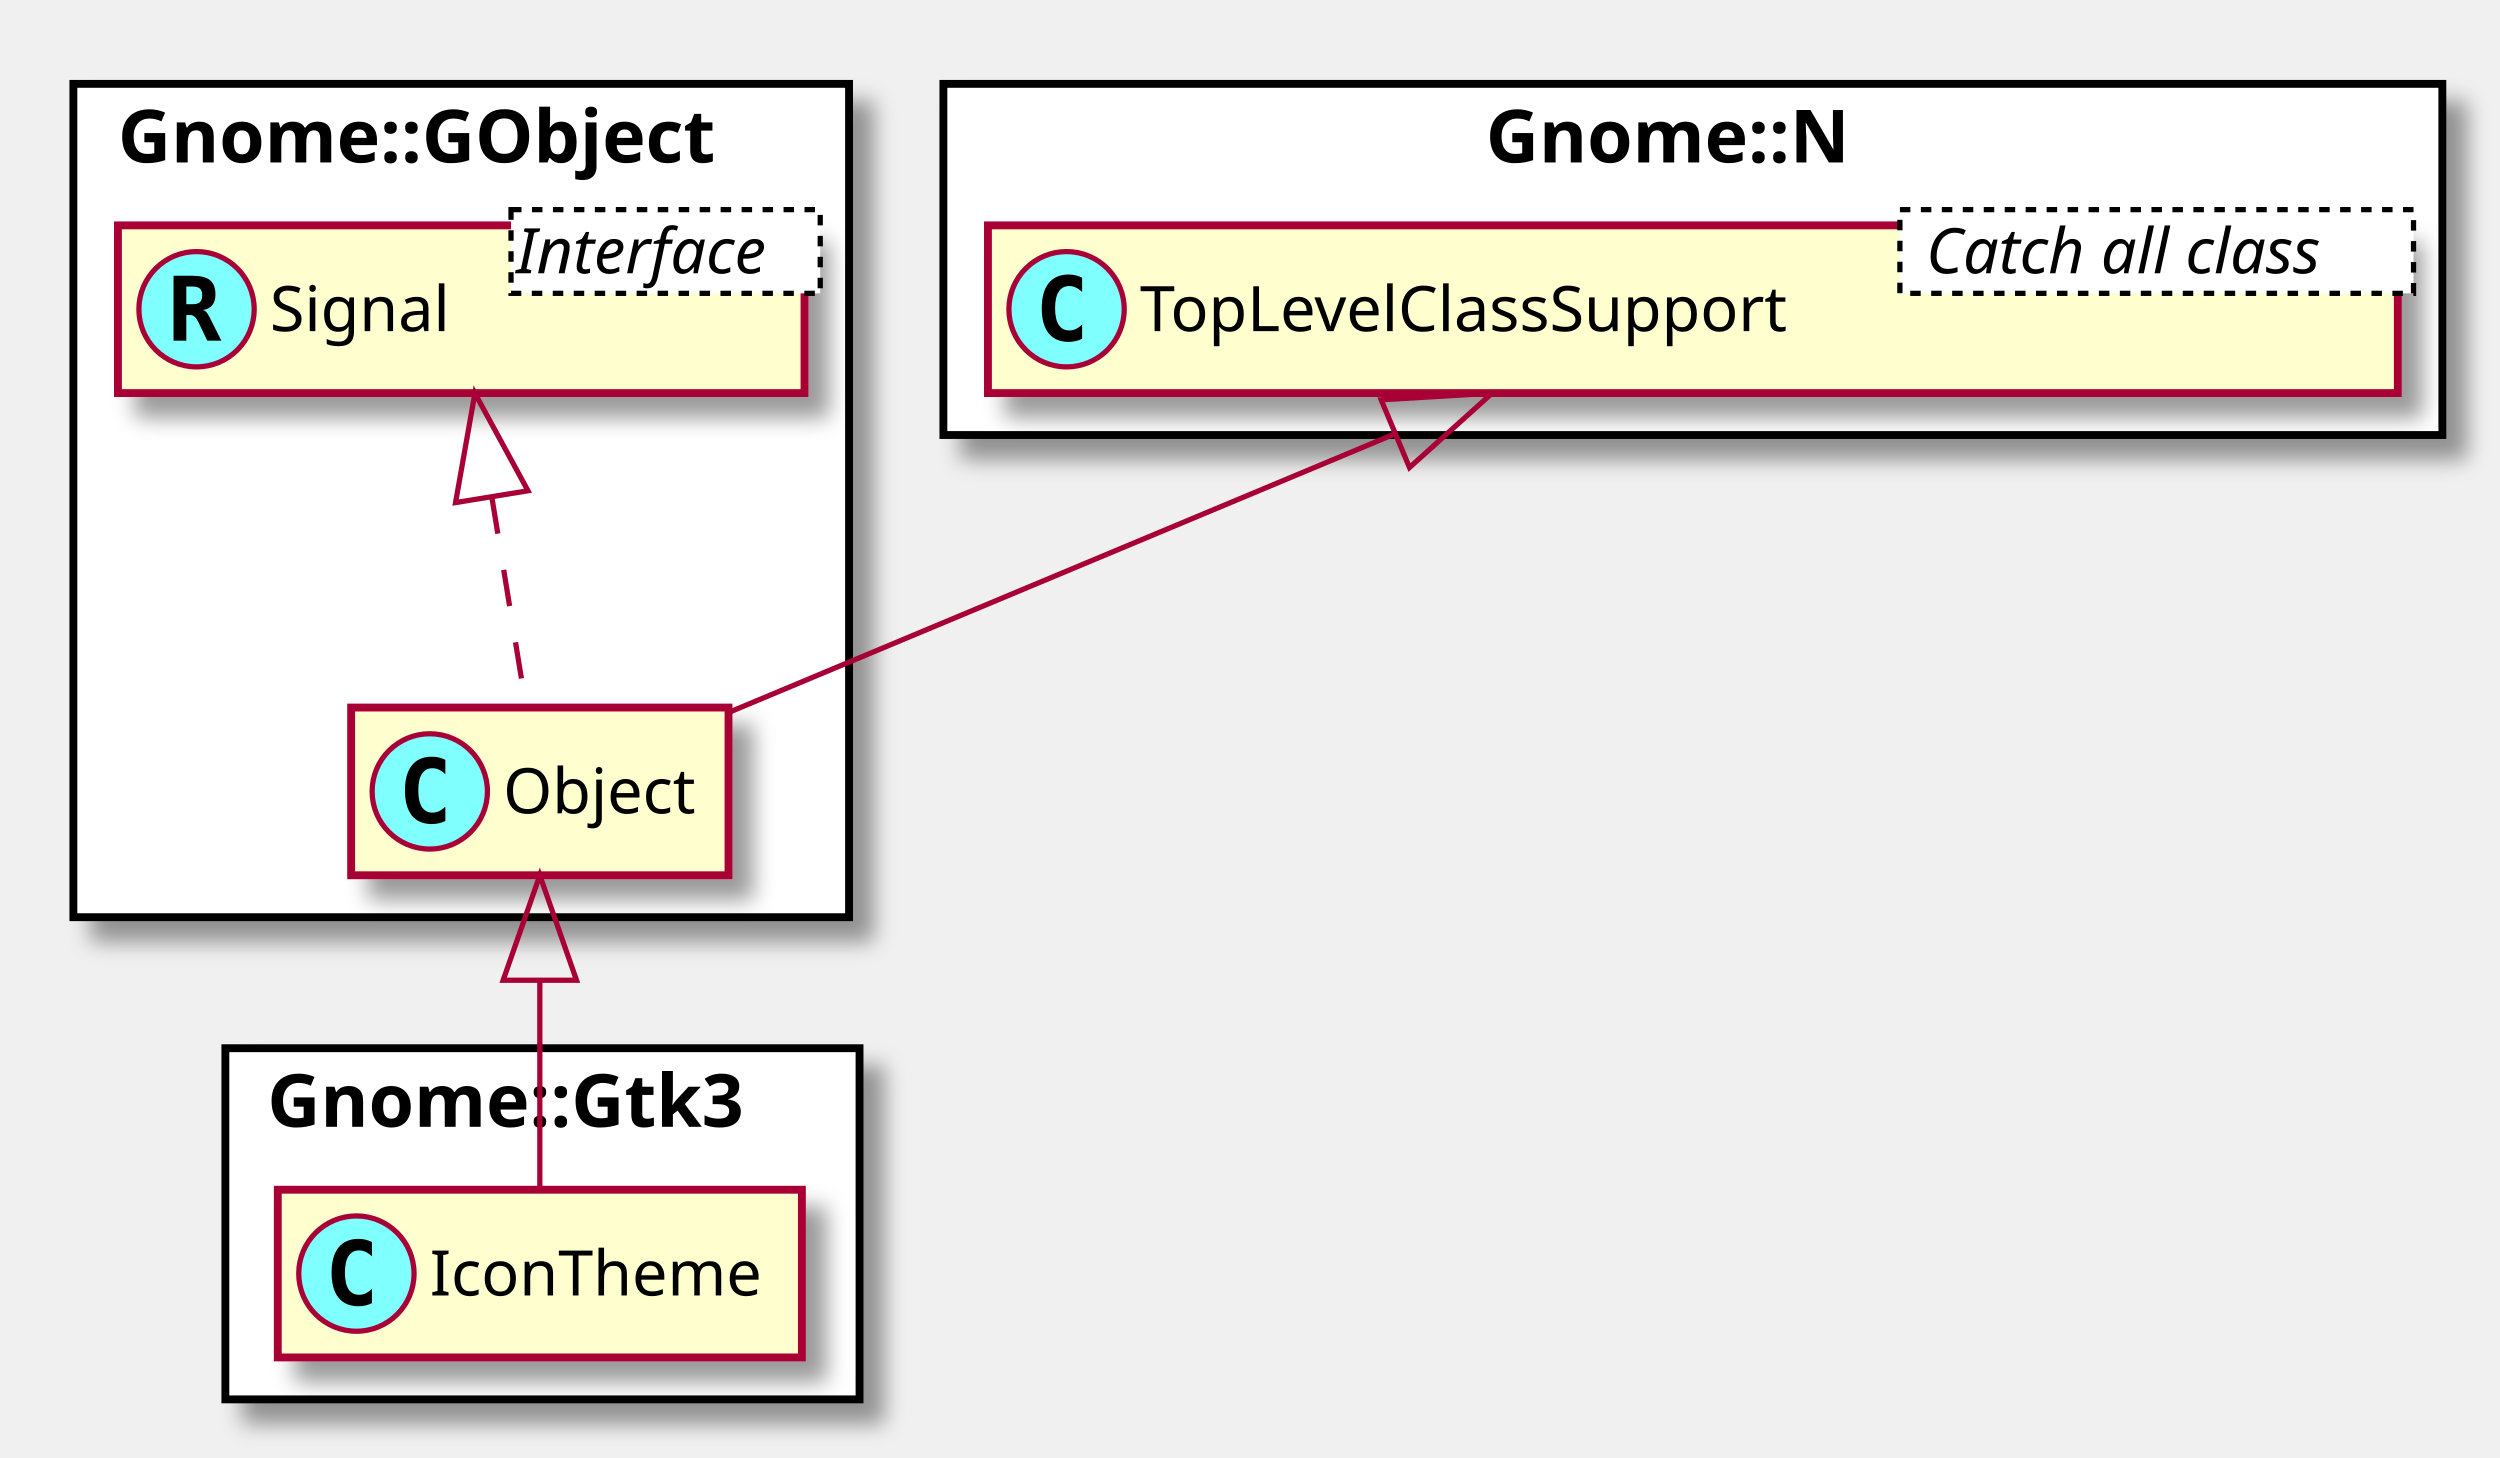
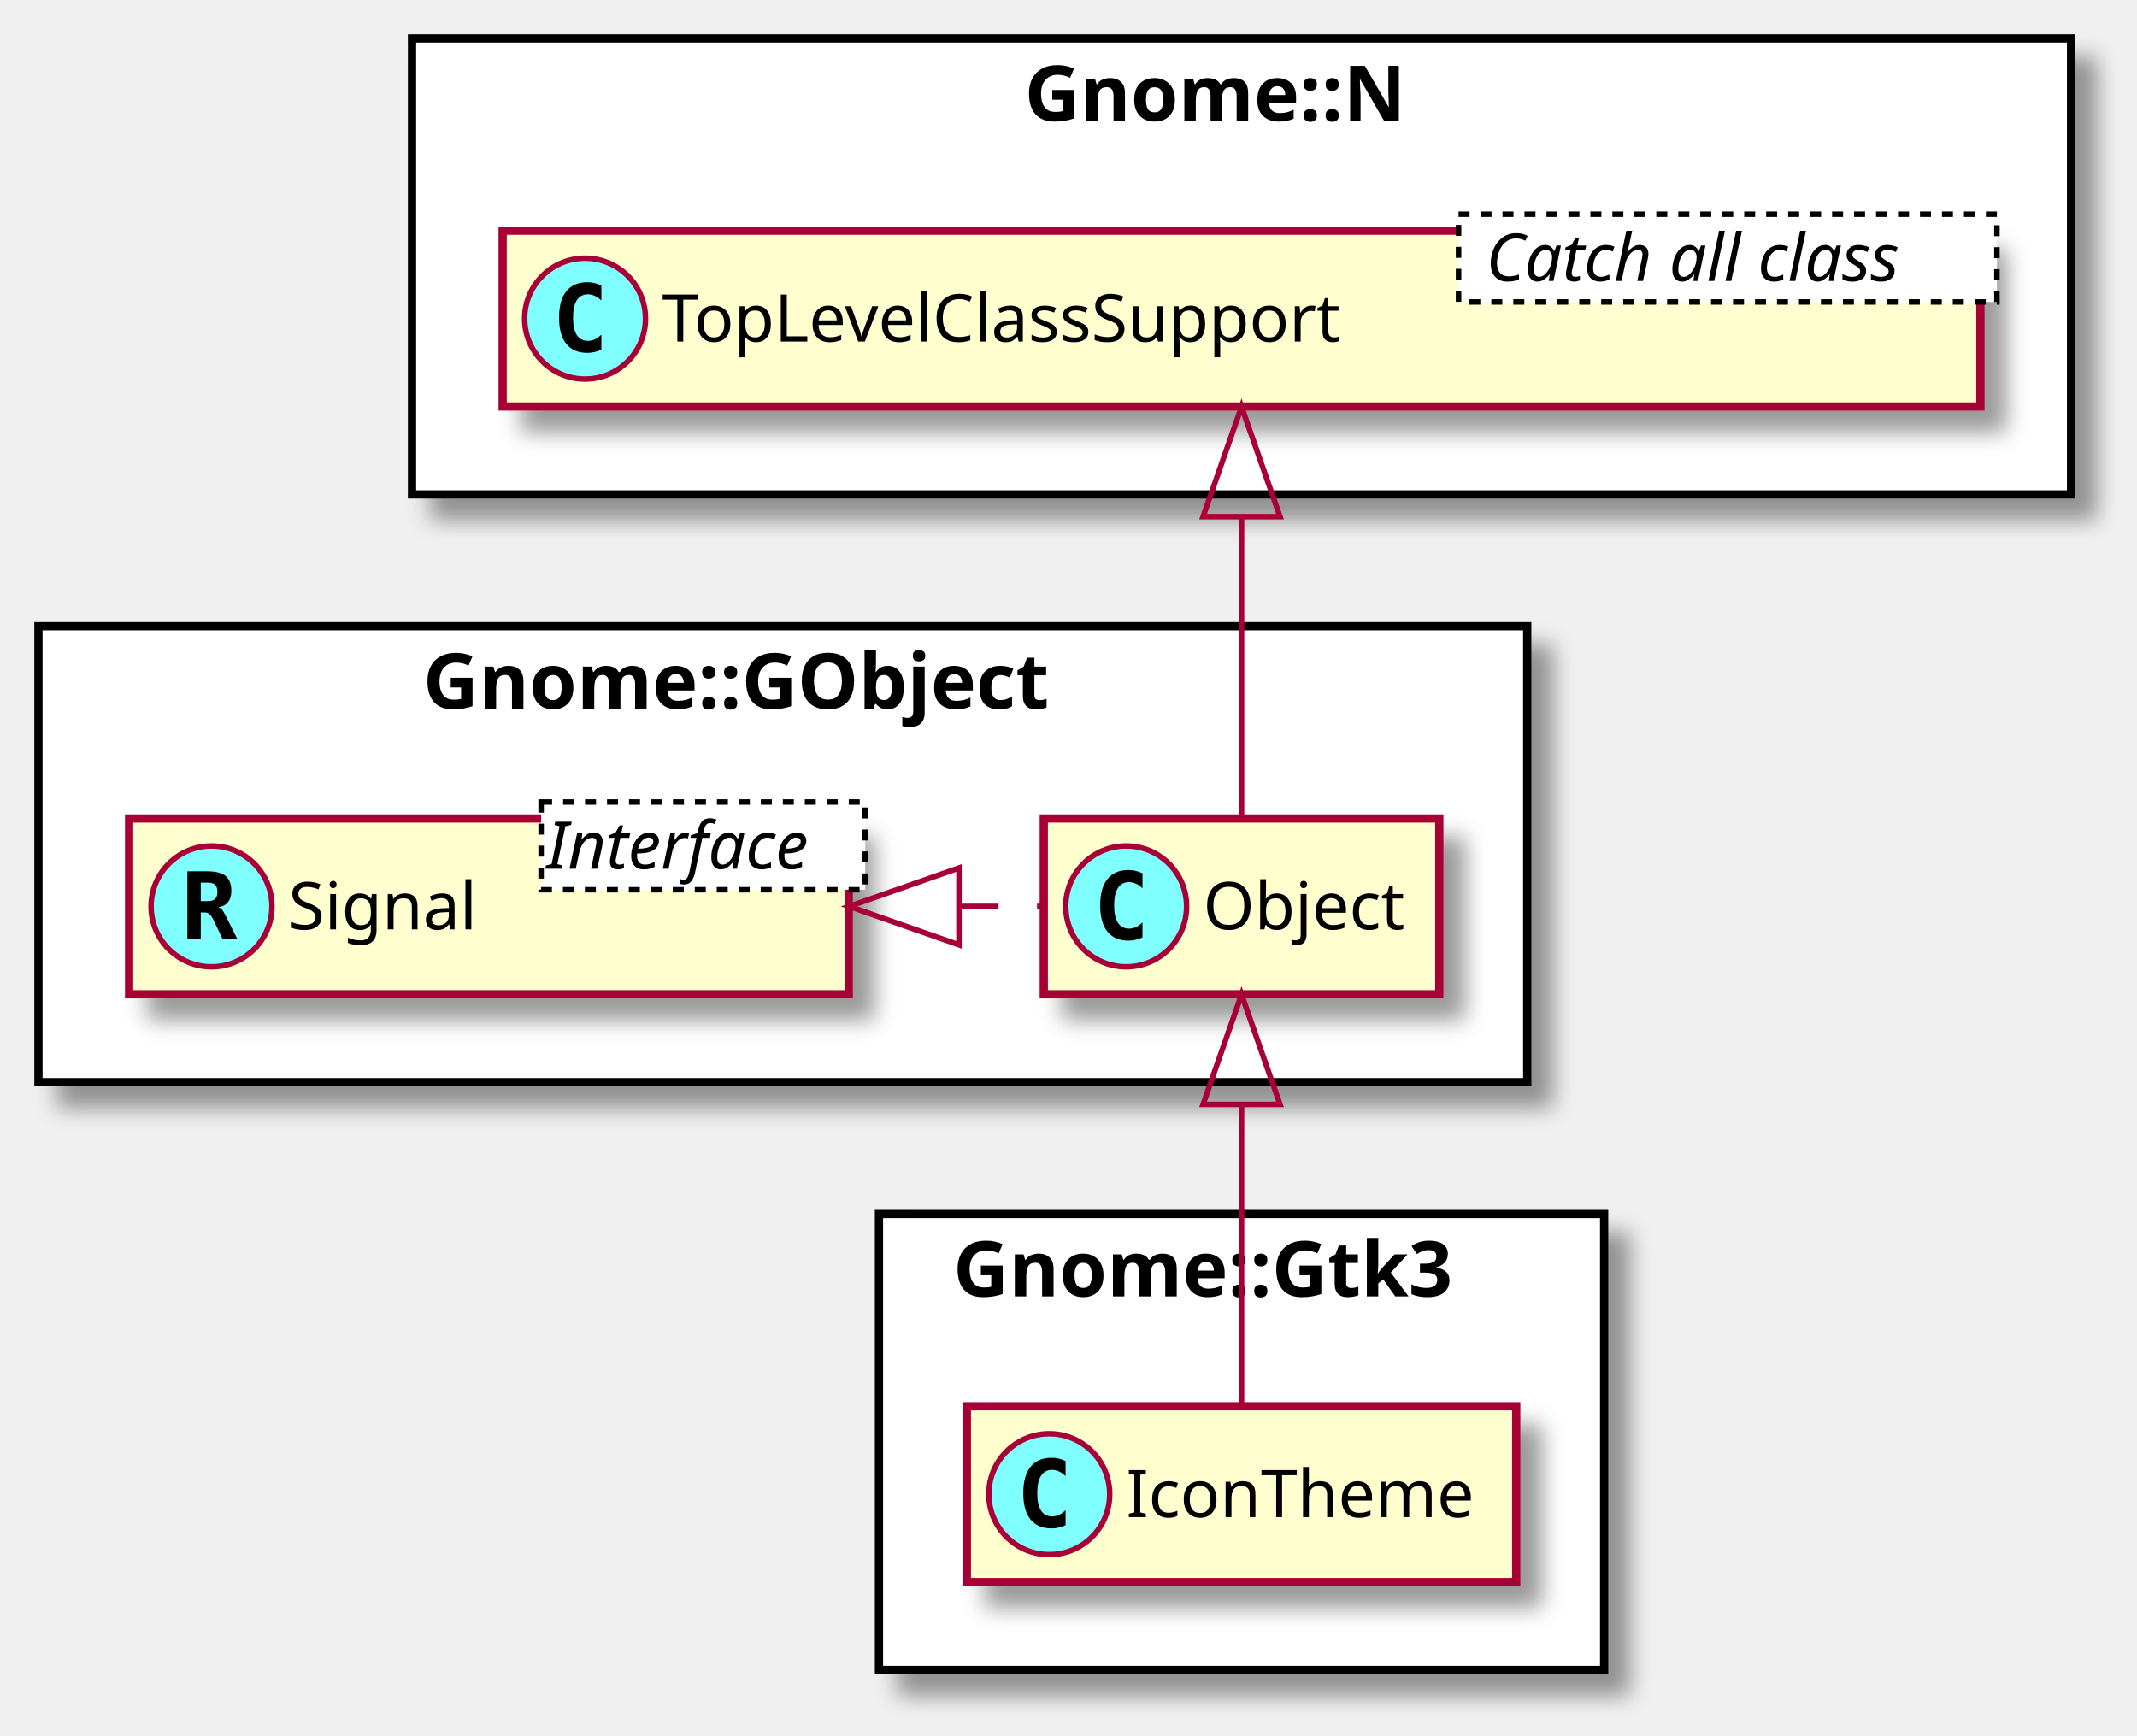
- <svg xmlns="http://www.w3.org/2000/svg" contentScriptType="application/ecmascript" contentStyleType="text/css" height="278px" preserveAspectRatio="none" style="width:477px;height:278px;" version="1.1" viewBox="0 0 477 278" width="477px" zoomAndPan="magnify">
+ <svg xmlns="http://www.w3.org/2000/svg" contentScriptType="application/ecmascript" contentStyleType="text/css" height="316px" preserveAspectRatio="none" style="width:389px;height:316px;" version="1.1" viewBox="0 0 389 316" width="389px" zoomAndPan="magnify">
  <defs>
-     <filter height="300%" id="f1au6k0lowpqeq" width="300%" x="-1" y="-1">
+     <filter height="300%" id="fx8nyz6hu7gw7" width="300%" x="-1" y="-1">
      <feGaussianBlur result="blurOut" stdDeviation="2.0" />
      <feColorMatrix in="blurOut" result="blurOut2" type="matrix" values="0 0 0 0 0 0 0 0 0 0 0 0 0 0 0 0 0 0 .4 0" />
      <feOffset dx="4.0" dy="4.0" in="blurOut2" result="blurOut3" />
      <feBlend in="SourceGraphic" in2="blurOut3" mode="normal" />
    </filter>
  </defs>
  <g>
-     <rect fill="#FFFFFF" filter="url(#f1au6k0lowpqeq)" height="159" style="stroke: #000000; stroke-width: 1.5;" width="148" x="14" y="16" />
-     <text fill="#000000" font-family="sans-serif" font-size="14" font-weight="bold" lengthAdjust="spacingAndGlyphs" textLength="131" x="22.5" y="30.995">Gnome::GObject</text>
-     <rect fill="#FFFFFF" filter="url(#f1au6k0lowpqeq)" height="67" style="stroke: #000000; stroke-width: 1.5;" width="286" x="180" y="16" />
-     <text fill="#000000" font-family="sans-serif" font-size="14" font-weight="bold" lengthAdjust="spacingAndGlyphs" textLength="79" x="283.5" y="30.995">Gnome::N</text>
-     <rect fill="#FFFFFF" filter="url(#f1au6k0lowpqeq)" height="67" style="stroke: #000000; stroke-width: 1.5;" width="121" x="43" y="200" />
-     <text fill="#000000" font-family="sans-serif" font-size="14" font-weight="bold" lengthAdjust="spacingAndGlyphs" textLength="105" x="51" y="214.995">Gnome::Gtk3</text>
-     <rect fill="#FEFECE" filter="url(#f1au6k0lowpqeq)" height="32" id="Gnome::GObject::Signal" style="stroke: #A80036; stroke-width: 1.5;" width="131" x="22.5" y="43" />
-     <ellipse cx="37.5" cy="59" fill="#80FFFF" rx="11" ry="11" style="stroke: #A80036; stroke-width: 1.0;" />
-     <path d="M38.703,59.141 Q39.062,59.219 39.328,59.5 Q39.609,59.766 40,60.547 L42.234,65 L39.547,65 L38.047,61.875 Q37.984,61.734 37.875,61.5 Q37.219,60.109 36.328,60.109 L35.547,60.109 L35.547,65 L33.109,65 L33.109,52.609 L36.641,52.609 Q39.031,52.609 40.062,53.453 Q41.109,54.297 41.109,56.203 Q41.109,57.484 40.484,58.25 Q39.875,59 38.703,59.141 Z M35.547,54.672 L35.547,58.047 L36.703,58.047 Q37.719,58.047 38.141,57.656 Q38.578,57.25 38.578,56.344 Q38.578,55.453 38.141,55.062 Q37.719,54.672 36.703,54.672 L35.547,54.672 Z " />
-     <text fill="#000000" font-family="sans-serif" font-size="12" lengthAdjust="spacingAndGlyphs" textLength="38" x="51.5" y="63.181">Signal</text>
-     <rect fill="#FFFFFF" height="15.969" style="stroke: #000000; stroke-width: 1.0; stroke-dasharray: 2.0,2.0;" width="59" x="97.5" y="40" />
-     <text fill="#000000" font-family="sans-serif" font-size="12" font-style="italic" lengthAdjust="spacingAndGlyphs" textLength="57" x="98.5" y="52.139">Interface</text>
-     <rect fill="#FEFECE" filter="url(#f1au6k0lowpqeq)" height="32" id="Gnome::GObject::Object" style="stroke: #A80036; stroke-width: 1.5;" width="72" x="67" y="135" />
-     <ellipse cx="82" cy="151" fill="#80FFFF" rx="11" ry="11" style="stroke: #A80036; stroke-width: 1.0;" />
-     <path d="M84.969,156.641 Q84.391,156.938 83.75,157.078 Q83.109,157.234 82.406,157.234 Q79.906,157.234 78.578,155.594 Q77.266,153.938 77.266,150.812 Q77.266,147.688 78.578,146.031 Q79.906,144.375 82.406,144.375 Q83.109,144.375 83.75,144.531 Q84.406,144.688 84.969,144.984 L84.969,147.703 Q84.344,147.125 83.75,146.859 Q83.156,146.578 82.531,146.578 Q81.188,146.578 80.5,147.656 Q79.812,148.719 79.812,150.812 Q79.812,152.906 80.5,153.984 Q81.188,155.047 82.531,155.047 Q83.156,155.047 83.75,154.781 Q84.344,154.5 84.969,153.922 L84.969,156.641 Z " />
-     <text fill="#000000" font-family="sans-serif" font-size="12" lengthAdjust="spacingAndGlyphs" textLength="40" x="96" y="155.181">Object</text>
-     <rect fill="#FEFECE" filter="url(#f1au6k0lowpqeq)" height="32" id="Gnome::N::TopLevelClassSupport" style="stroke: #A80036; stroke-width: 1.5;" width="269" x="188.5" y="43" />
-     <ellipse cx="203.5" cy="59" fill="#80FFFF" rx="11" ry="11" style="stroke: #A80036; stroke-width: 1.0;" />
-     <path d="M206.469,64.641 Q205.891,64.938 205.25,65.078 Q204.609,65.234 203.906,65.234 Q201.406,65.234 200.078,63.594 Q198.766,61.938 198.766,58.812 Q198.766,55.688 200.078,54.031 Q201.406,52.375 203.906,52.375 Q204.609,52.375 205.25,52.531 Q205.906,52.688 206.469,52.984 L206.469,55.703 Q205.844,55.125 205.25,54.859 Q204.656,54.578 204.031,54.578 Q202.688,54.578 202,55.656 Q201.312,56.719 201.312,58.812 Q201.312,60.906 202,61.984 Q202.688,63.047 204.031,63.047 Q204.656,63.047 205.25,62.781 Q205.844,62.5 206.469,61.922 L206.469,64.641 Z " />
-     <text fill="#000000" font-family="sans-serif" font-size="12" lengthAdjust="spacingAndGlyphs" textLength="137" x="217.5" y="63.181">TopLevelClassSupport</text>
-     <rect fill="#FFFFFF" height="15.969" style="stroke: #000000; stroke-width: 1.0; stroke-dasharray: 2.0,2.0;" width="98" x="362.5" y="40" />
-     <text fill="#000000" font-family="sans-serif" font-size="12" font-style="italic" lengthAdjust="spacingAndGlyphs" textLength="88" x="367.5" y="52.139">Catch all class</text>
-     <rect fill="#FEFECE" filter="url(#f1au6k0lowpqeq)" height="32" id="Gnome::Gtk3::IconTheme" style="stroke: #A80036; stroke-width: 1.5;" width="100" x="53" y="227" />
-     <ellipse cx="68" cy="243" fill="#80FFFF" rx="11" ry="11" style="stroke: #A80036; stroke-width: 1.0;" />
-     <path d="M70.969,248.641 Q70.391,248.938 69.75,249.078 Q69.109,249.234 68.406,249.234 Q65.906,249.234 64.578,247.594 Q63.266,245.938 63.266,242.812 Q63.266,239.688 64.578,238.031 Q65.906,236.375 68.406,236.375 Q69.109,236.375 69.75,236.531 Q70.406,236.688 70.969,236.984 L70.969,239.703 Q70.344,239.125 69.75,238.859 Q69.156,238.578 68.531,238.578 Q67.188,238.578 66.5,239.656 Q65.812,240.719 65.812,242.812 Q65.812,244.906 66.5,245.984 Q67.188,247.047 68.531,247.047 Q69.156,247.047 69.75,246.781 Q70.344,246.5 70.969,245.922 L70.969,248.641 Z " />
-     <text fill="#000000" font-family="sans-serif" font-size="12" lengthAdjust="spacingAndGlyphs" textLength="68" x="82" y="247.181">IconTheme</text>
-     <path d="M266.122,82.785 C226.02,99.555 173.523,121.508 139.059,135.921 " fill="none" id="Gnome::N::TopLevelClassSupport-Gnome::GObject::Object" style="stroke: #A80036; stroke-width: 1.0;" />
-     <polygon fill="none" points="263.527,76.283,284.679,75.025,268.928,89.199,263.527,76.283" style="stroke: #A80036; stroke-width: 1.0;" />
-     <path d="M103,187.405 C103,201.079 103,215.937 103,226.85 " fill="none" id="Gnome::GObject::Object-Gnome::Gtk3::IconTheme" style="stroke: #A80036; stroke-width: 1.0;" />
-     <polygon fill="none" points="96,187.025,103,167.025,110,187.025,96,187.025" style="stroke: #A80036; stroke-width: 1.0;" />
-     <path d="M93.855,94.911 C96.107,108.72 98.566,123.805 100.367,134.85 " fill="none" id="Gnome::GObject::Signal-Gnome::GObject::Object" style="stroke: #A80036; stroke-width: 1.0; stroke-dasharray: 7.0,7.0;" />
-     <polygon fill="none" points="86.922,95.891,90.613,75.025,100.74,93.638,86.922,95.891" style="stroke: #A80036; stroke-width: 1.0;" />
+     <rect fill="#FFFFFF" filter="url(#fx8nyz6hu7gw7)" height="83" style="stroke: #000000; stroke-width: 1.5;" width="271" x="7" y="114" />
+     <text fill="#000000" font-family="sans-serif" font-size="14" font-weight="bold" lengthAdjust="spacingAndGlyphs" textLength="131" x="77" y="128.995">Gnome::GObject</text>
+     <rect fill="#FFFFFF" filter="url(#fx8nyz6hu7gw7)" height="83" style="stroke: #000000; stroke-width: 1.5;" width="302" x="75" y="7" />
+     <text fill="#000000" font-family="sans-serif" font-size="14" font-weight="bold" lengthAdjust="spacingAndGlyphs" textLength="79" x="186.5" y="21.995">Gnome::N</text>
+     <rect fill="#FFFFFF" filter="url(#fx8nyz6hu7gw7)" height="83" style="stroke: #000000; stroke-width: 1.5;" width="132" x="160" y="221" />
+     <text fill="#000000" font-family="sans-serif" font-size="14" font-weight="bold" lengthAdjust="spacingAndGlyphs" textLength="105" x="173.5" y="235.995">Gnome::Gtk3</text>
+     <rect codeLine="9" fill="#FEFECE" filter="url(#fx8nyz6hu7gw7)" height="32" id="Gnome::GObject::Signal" style="stroke: #A80036; stroke-width: 1.5;" width="131" x="23.5" y="149" />
+     <ellipse cx="38.5" cy="165" fill="#80FFFF" rx="11" ry="11" style="stroke: #A80036; stroke-width: 1.0;" />
+     <path d="M39.703,165.141 Q40.062,165.219 40.328,165.5 Q40.609,165.766 41,166.547 L43.234,171 L40.547,171 L39.047,167.875 Q38.984,167.734 38.875,167.5 Q38.219,166.109 37.328,166.109 L36.547,166.109 L36.547,171 L34.109,171 L34.109,158.609 L37.641,158.609 Q40.031,158.609 41.062,159.453 Q42.109,160.297 42.109,162.203 Q42.109,163.484 41.484,164.25 Q40.875,165 39.703,165.141 Z M36.547,160.672 L36.547,164.047 L37.703,164.047 Q38.719,164.047 39.141,163.656 Q39.578,163.25 39.578,162.344 Q39.578,161.453 39.141,161.062 Q38.719,160.672 37.703,160.672 L36.547,160.672 Z " />
+     <text fill="#000000" font-family="sans-serif" font-size="12" lengthAdjust="spacingAndGlyphs" textLength="38" x="52.5" y="169.181">Signal</text>
+     <rect fill="#FFFFFF" height="15.969" style="stroke: #000000; stroke-width: 1.0; stroke-dasharray: 2.0,2.0;" width="59" x="98.5" y="146" />
+     <text fill="#000000" font-family="sans-serif" font-size="12" font-style="italic" lengthAdjust="spacingAndGlyphs" textLength="57" x="99.5" y="158.139">Interface</text>
+     <rect fill="#FEFECE" filter="url(#fx8nyz6hu7gw7)" height="32" id="Gnome::GObject::Object" style="stroke: #A80036; stroke-width: 1.5;" width="72" x="190" y="149" />
+     <ellipse cx="205" cy="165" fill="#80FFFF" rx="11" ry="11" style="stroke: #A80036; stroke-width: 1.0;" />
+     <path d="M207.969,170.641 Q207.391,170.938 206.75,171.078 Q206.109,171.234 205.406,171.234 Q202.906,171.234 201.578,169.594 Q200.266,167.938 200.266,164.812 Q200.266,161.688 201.578,160.031 Q202.906,158.375 205.406,158.375 Q206.109,158.375 206.75,158.531 Q207.406,158.688 207.969,158.984 L207.969,161.703 Q207.344,161.125 206.75,160.859 Q206.156,160.578 205.531,160.578 Q204.188,160.578 203.5,161.656 Q202.812,162.719 202.812,164.812 Q202.812,166.906 203.5,167.984 Q204.188,169.047 205.531,169.047 Q206.156,169.047 206.75,168.781 Q207.344,168.5 207.969,167.922 L207.969,170.641 Z " />
+     <text fill="#000000" font-family="sans-serif" font-size="12" lengthAdjust="spacingAndGlyphs" textLength="40" x="219" y="169.181">Object</text>
+     <rect codeLine="11" fill="#FEFECE" filter="url(#fx8nyz6hu7gw7)" height="32" id="Gnome::N::TopLevelClassSupport" style="stroke: #A80036; stroke-width: 1.5;" width="269" x="91.5" y="42" />
+     <ellipse cx="106.5" cy="58" fill="#80FFFF" rx="11" ry="11" style="stroke: #A80036; stroke-width: 1.0;" />
+     <path d="M109.469,63.641 Q108.891,63.938 108.25,64.078 Q107.609,64.234 106.906,64.234 Q104.406,64.234 103.078,62.594 Q101.766,60.938 101.766,57.812 Q101.766,54.688 103.078,53.031 Q104.406,51.375 106.906,51.375 Q107.609,51.375 108.25,51.531 Q108.906,51.688 109.469,51.984 L109.469,54.703 Q108.844,54.125 108.25,53.859 Q107.656,53.578 107.031,53.578 Q105.688,53.578 105,54.656 Q104.312,55.719 104.312,57.812 Q104.312,59.906 105,60.984 Q105.688,62.047 107.031,62.047 Q107.656,62.047 108.25,61.781 Q108.844,61.5 109.469,60.922 L109.469,63.641 Z " />
+     <text fill="#000000" font-family="sans-serif" font-size="12" lengthAdjust="spacingAndGlyphs" textLength="137" x="120.5" y="62.181">TopLevelClassSupport</text>
+     <rect fill="#FFFFFF" height="15.969" style="stroke: #000000; stroke-width: 1.0; stroke-dasharray: 2.0,2.0;" width="98" x="265.5" y="39" />
+     <text fill="#000000" font-family="sans-serif" font-size="12" font-style="italic" lengthAdjust="spacingAndGlyphs" textLength="88" x="270.5" y="51.139">Catch all class</text>
+     <rect fill="#FEFECE" filter="url(#fx8nyz6hu7gw7)" height="32" id="Gnome::Gtk3::IconTheme" style="stroke: #A80036; stroke-width: 1.5;" width="100" x="176" y="256" />
+     <ellipse cx="191" cy="272" fill="#80FFFF" rx="11" ry="11" style="stroke: #A80036; stroke-width: 1.0;" />
+     <path d="M193.969,277.641 Q193.391,277.938 192.75,278.078 Q192.109,278.234 191.406,278.234 Q188.906,278.234 187.578,276.594 Q186.266,274.938 186.266,271.812 Q186.266,268.688 187.578,267.031 Q188.906,265.375 191.406,265.375 Q192.109,265.375 192.75,265.531 Q193.406,265.688 193.969,265.984 L193.969,268.703 Q193.344,268.125 192.75,267.859 Q192.156,267.578 191.531,267.578 Q190.188,267.578 189.5,268.656 Q188.812,269.719 188.812,271.812 Q188.812,273.906 189.5,274.984 Q190.188,276.047 191.531,276.047 Q192.156,276.047 192.75,275.781 Q193.344,275.5 193.969,274.922 L193.969,277.641 Z " />
+     <text fill="#000000" font-family="sans-serif" font-size="12" lengthAdjust="spacingAndGlyphs" textLength="68" x="205" y="276.181">IconTheme</text>
+     <path codeLine="12" d="M226,94.1 C226,112.76 226,134.73 226,148.98 " fill="none" id="Gnome::N::TopLevelClassSupport-backto-Gnome::GObject::Object" style="stroke: #A80036; stroke-width: 1.0;" />
+     <polygon fill="none" points="219,94.04,226,74.04,233,94.04,219,94.04" style="stroke: #A80036; stroke-width: 1.0;" />
+     <path codeLine="14" d="M226,201.1 C226,219.76 226,241.73 226,255.98 " fill="none" id="Gnome::GObject::Object-backto-Gnome::Gtk3::IconTheme" style="stroke: #A80036; stroke-width: 1.0;" />
+     <polygon fill="none" points="219,201.04,226,181.04,233,201.04,219,201.04" style="stroke: #A80036; stroke-width: 1.0;" />
+     <path codeLine="15" d="M174.77,165 C179.85,165 184.92,165 190,165 " fill="none" id="Gnome::GObject::Signal-backto-Gnome::GObject::Object" style="stroke: #A80036; stroke-width: 1.0; stroke-dasharray: 7.0,7.0;" />
+     <polygon fill="none" points="174.56,172,154.56,165,174.56,158,174.56,172" style="stroke: #A80036; stroke-width: 1.0;" />
  </g>
</svg>
